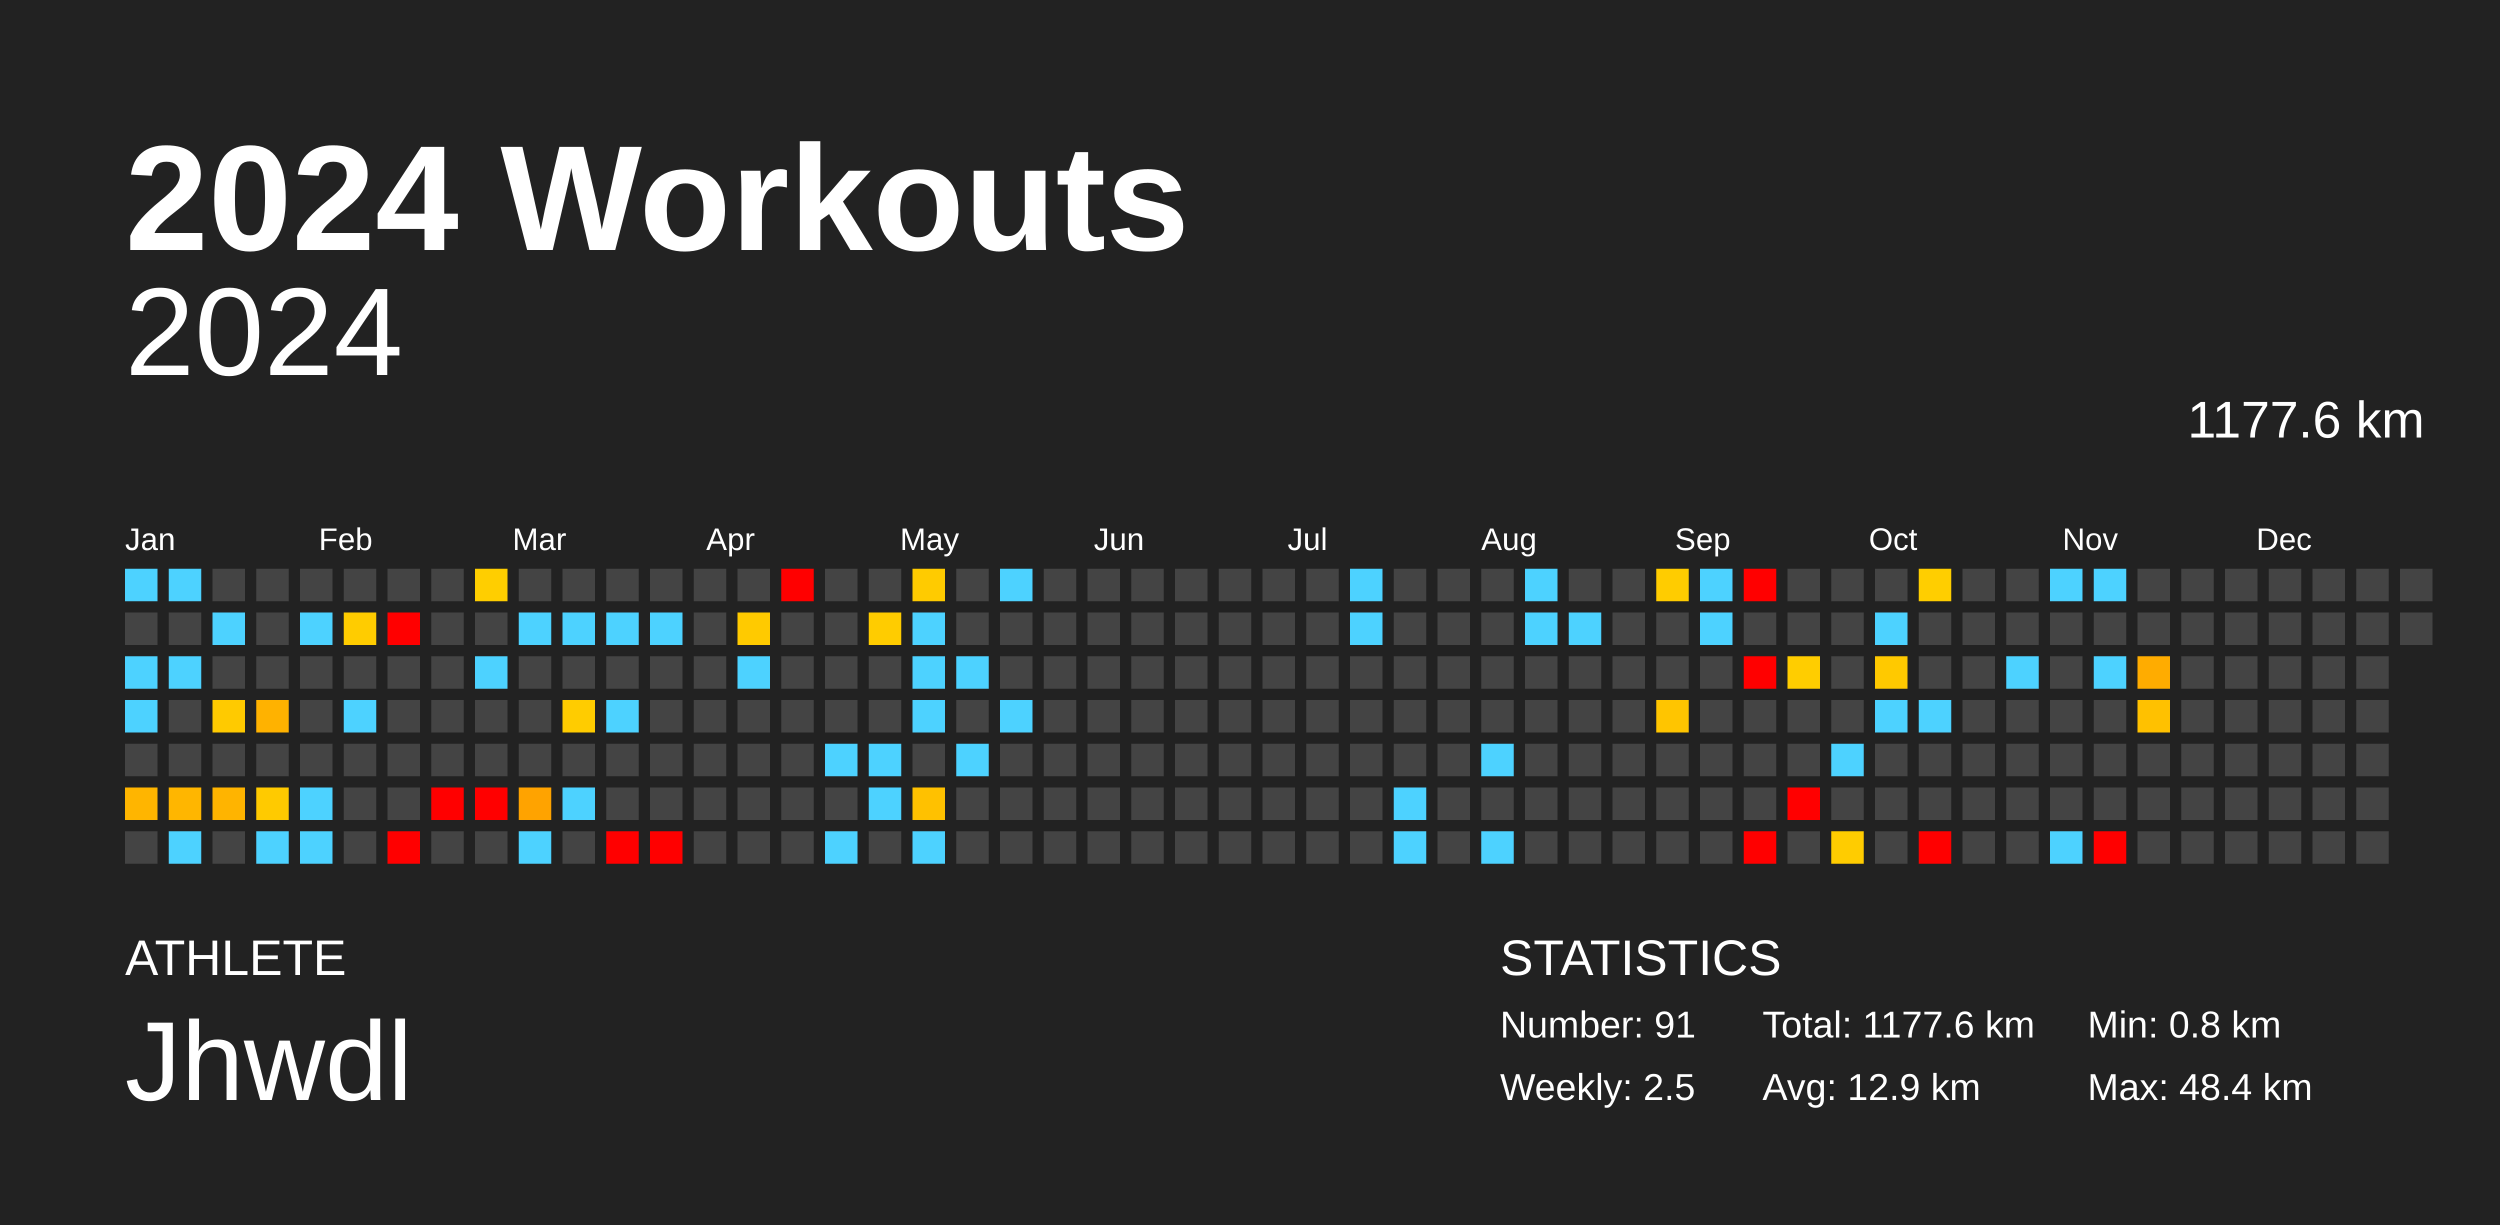
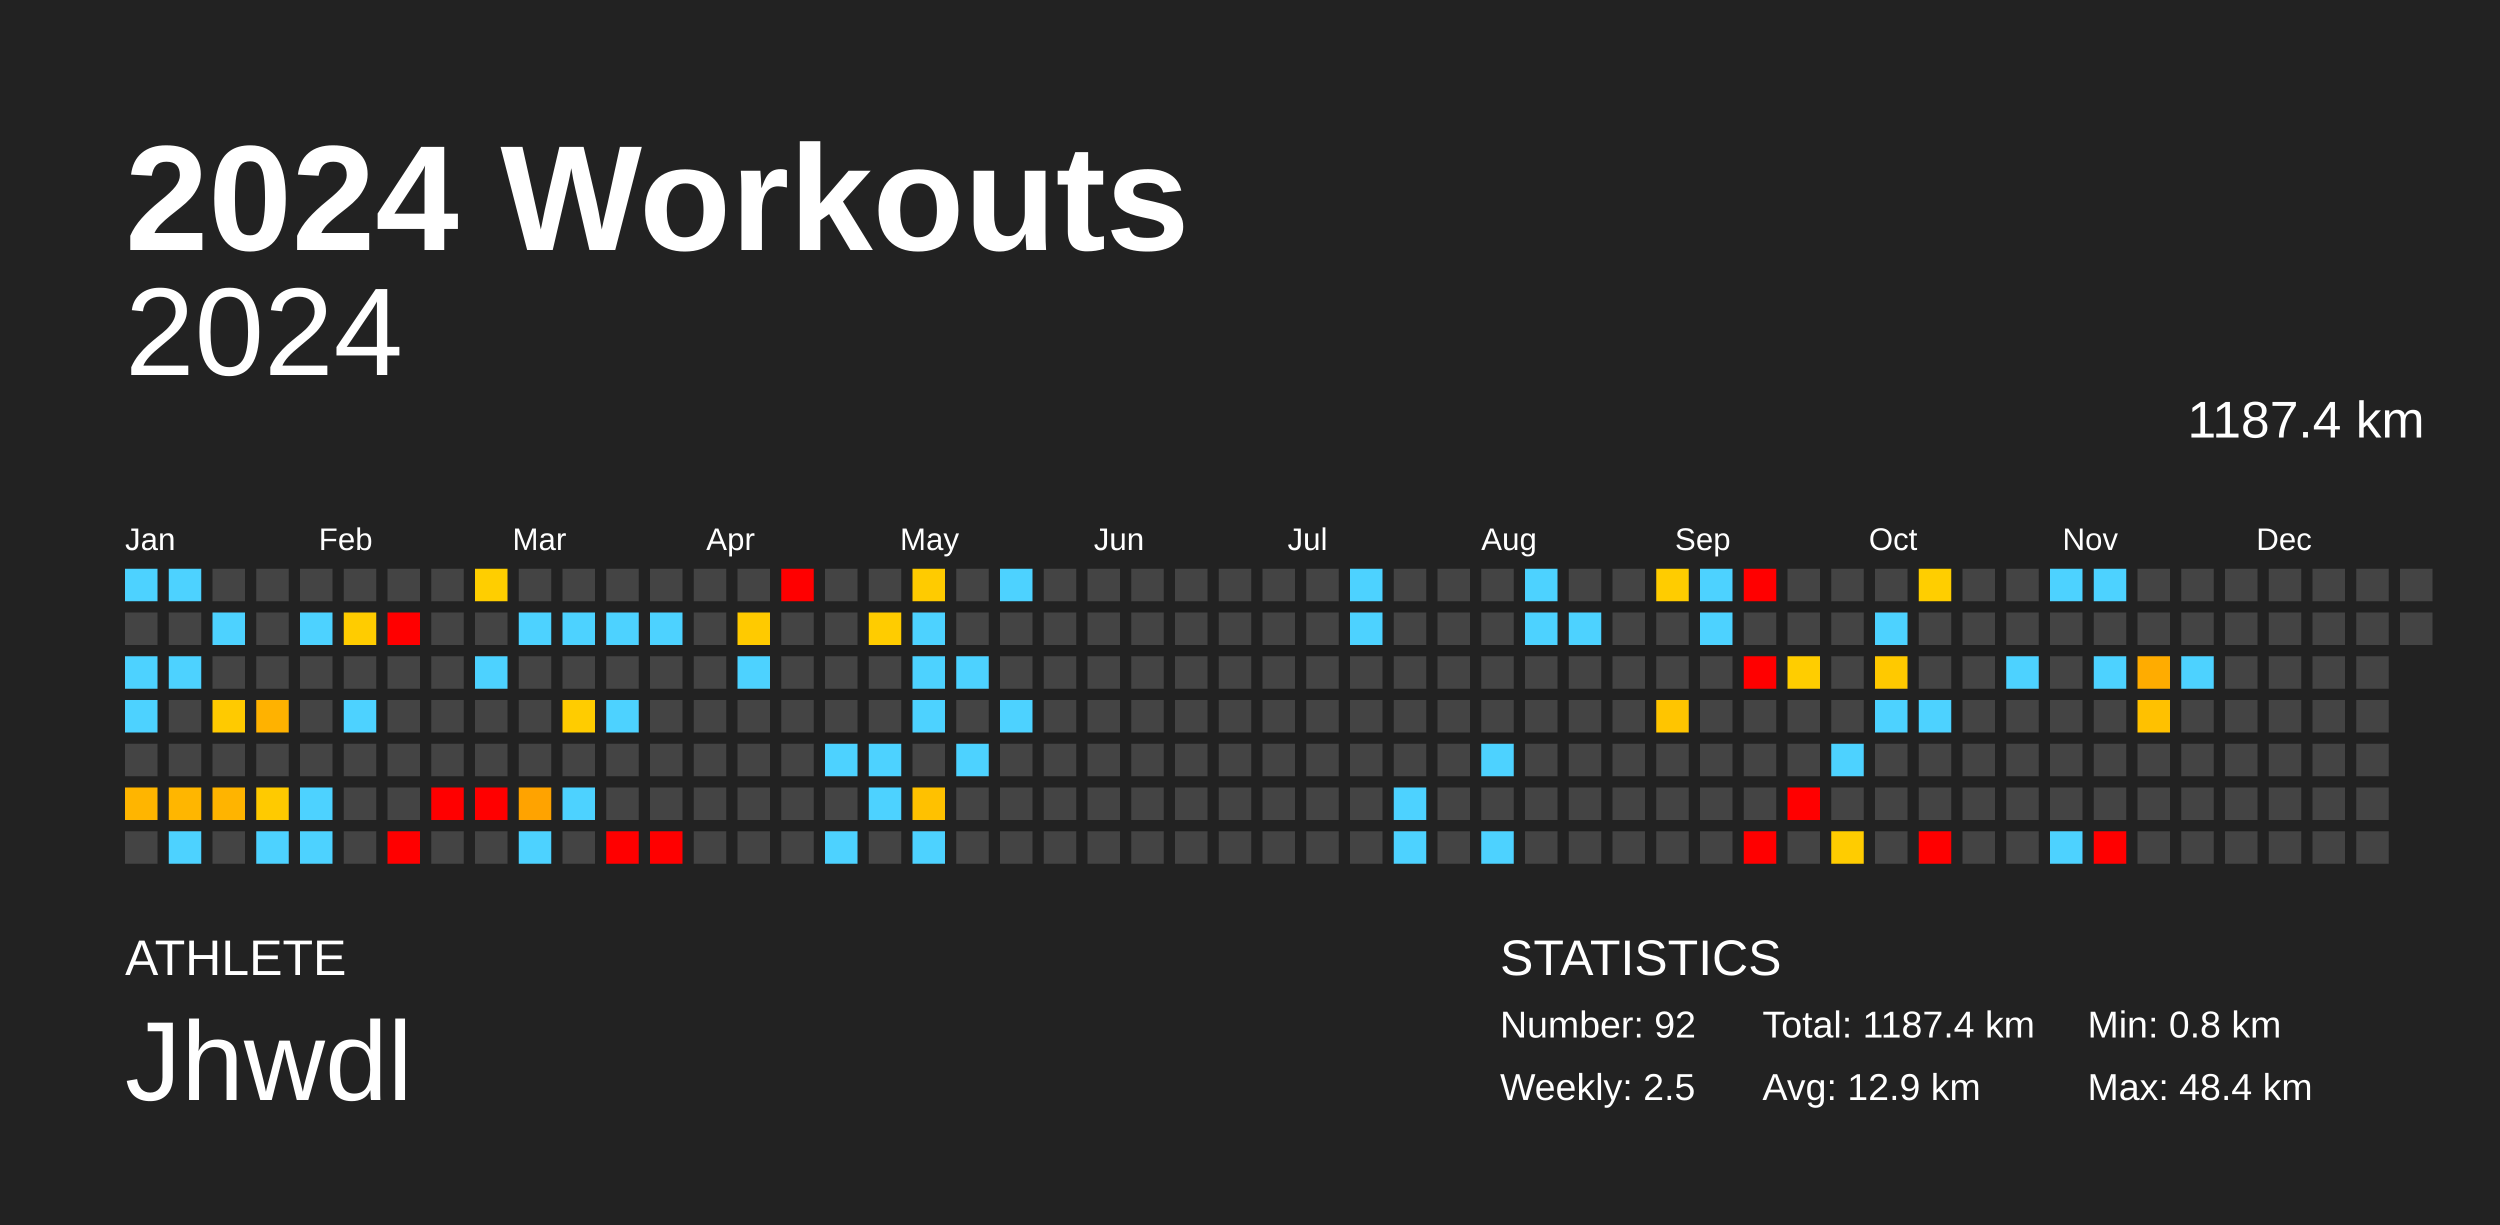
<svg xmlns="http://www.w3.org/2000/svg" baseProfile="full" height="98mm" version="1.1" viewBox="0,0,200,98" width="200mm">
  <defs />
  <rect fill="#222222" height="98" width="200" x="0" y="0" />
  <text fill="#FFFFFF" style="font-size:12px; font-family:Arial; font-weight:bold;" x="10" y="20">2024 Workouts</text>
  <text fill="#FFFFFF" style="font-size:4px; font-family:Arial" x="10" y="78">ATHLETE</text>
  <text fill="#FFFFFF" style="font-size:9px; font-family:Arial" x="10" y="88">Jhwdl</text>
  <text fill="#FFFFFF" style="font-size:4px; font-family:Arial" x="120" y="78">STATISTICS</text>
-   <text fill="#FFFFFF" style="font-size:3px; font-family:Arial" x="120" y="83">Number: 91</text>
+   <text fill="#FFFFFF" style="font-size:3px; font-family:Arial" x="120" y="83">Number: 92</text>
  <text fill="#FFFFFF" style="font-size:3px; font-family:Arial" x="120" y="88">Weekly: 2.5</text>
-   <text fill="#FFFFFF" style="font-size:3px; font-family:Arial" x="141" y="83">Total: 1177.6 km</text>
+   <text fill="#FFFFFF" style="font-size:3px; font-family:Arial" x="141" y="83">Total: 1187.4 km</text>
  <text fill="#FFFFFF" style="font-size:3px; font-family:Arial" x="141" y="88">Avg: 12.9 km</text>
  <text fill="#FFFFFF" style="font-size:3px; font-family:Arial" x="167" y="83">Min: 0.8 km</text>
  <text fill="#FFFFFF" style="font-size:3px; font-family:Arial" x="167" y="88">Max: 48.4 km</text>
  <text alignment-baseline="hanging" fill="#FFFFFF" style="font-size:10.0px; font-family:Arial;" x="10" y="30">2024</text>
-   <text alignment-baseline="hanging" fill="#FFFFFF" style="font-size:4.125px; font-family:Arial;" x="175" y="35">1177.6 km</text>
+   <text alignment-baseline="hanging" fill="#FFFFFF" style="font-size:4.125px; font-family:Arial;" x="175" y="35">1187.4 km</text>
  <text fill="#FFFFFF" style="font-size:2.5px; font-family:Arial" x="10.0" y="44">Jan</text>
  <text fill="#FFFFFF" style="font-size:2.5px; font-family:Arial" x="25.5" y="44">Feb</text>
  <text fill="#FFFFFF" style="font-size:2.5px; font-family:Arial" x="41.0" y="44">Mar</text>
  <text fill="#FFFFFF" style="font-size:2.5px; font-family:Arial" x="56.5" y="44">Apr</text>
  <text fill="#FFFFFF" style="font-size:2.5px; font-family:Arial" x="72.0" y="44">May</text>
  <text fill="#FFFFFF" style="font-size:2.5px; font-family:Arial" x="87.5" y="44">Jun</text>
  <text fill="#FFFFFF" style="font-size:2.5px; font-family:Arial" x="103.0" y="44">Jul</text>
  <text fill="#FFFFFF" style="font-size:2.5px; font-family:Arial" x="118.5" y="44">Aug</text>
  <text fill="#FFFFFF" style="font-size:2.5px; font-family:Arial" x="134.0" y="44">Sep</text>
  <text fill="#FFFFFF" style="font-size:2.5px; font-family:Arial" x="149.5" y="44">Oct</text>
  <text fill="#FFFFFF" style="font-size:2.5px; font-family:Arial" x="165.0" y="44">Nov</text>
  <text fill="#FFFFFF" style="font-size:2.5px; font-family:Arial" x="180.5" y="44">Dec</text>
  <rect fill="#4dd2ff" height="2.6" width="2.6" x="10.0" y="45.5" />
  <rect fill="#444444" height="2.6" width="2.6" x="10.0" y="49.0" />
  <rect fill="#4dd2ff" height="2.6" width="2.6" x="10.0" y="52.5" />
  <rect fill="#4dd2ff" height="2.6" width="2.6" x="10.0" y="56.0" />
  <rect fill="#444444" height="2.6" width="2.6" x="10.0" y="59.5" />
  <rect fill="#ffb500" height="2.6" width="2.6" x="10.0" y="63.0" />
  <rect fill="#444444" height="2.6" width="2.6" x="10.0" y="66.5" />
  <rect fill="#4dd2ff" height="2.6" width="2.6" x="13.5" y="45.5" />
  <rect fill="#444444" height="2.6" width="2.6" x="13.5" y="49.0" />
  <rect fill="#4dd2ff" height="2.6" width="2.6" x="13.5" y="52.5" />
  <rect fill="#444444" height="2.6" width="2.6" x="13.5" y="56.0" />
  <rect fill="#444444" height="2.6" width="2.6" x="13.5" y="59.5" />
  <rect fill="#ffb600" height="2.6" width="2.6" x="13.5" y="63.0" />
  <rect fill="#4dd2ff" height="2.6" width="2.6" x="13.5" y="66.5" />
  <rect fill="#444444" height="2.6" width="2.6" x="17.0" y="45.5" />
  <rect fill="#4dd2ff" height="2.6" width="2.6" x="17.0" y="49.0" />
  <rect fill="#444444" height="2.6" width="2.6" x="17.0" y="52.5" />
  <rect fill="#ffca00" height="2.6" width="2.6" x="17.0" y="56.0" />
  <rect fill="#444444" height="2.6" width="2.6" x="17.0" y="59.5" />
  <rect fill="#ffb400" height="2.6" width="2.6" x="17.0" y="63.0" />
  <rect fill="#444444" height="2.6" width="2.6" x="17.0" y="66.5" />
  <rect fill="#444444" height="2.6" width="2.6" x="20.5" y="45.5" />
  <rect fill="#444444" height="2.6" width="2.6" x="20.5" y="49.0" />
  <rect fill="#444444" height="2.6" width="2.6" x="20.5" y="52.5" />
  <rect fill="#ffb200" height="2.6" width="2.6" x="20.5" y="56.0" />
  <rect fill="#444444" height="2.6" width="2.6" x="20.5" y="59.5" />
  <rect fill="#ffca00" height="2.6" width="2.6" x="20.5" y="63.0" />
  <rect fill="#4dd2ff" height="2.6" width="2.6" x="20.5" y="66.5" />
  <rect fill="#444444" height="2.6" width="2.6" x="24.0" y="45.5" />
  <rect fill="#4dd2ff" height="2.6" width="2.6" x="24.0" y="49.0" />
  <rect fill="#444444" height="2.6" width="2.6" x="24.0" y="52.5" />
  <rect fill="#444444" height="2.6" width="2.6" x="24.0" y="56.0" />
  <rect fill="#444444" height="2.6" width="2.6" x="24.0" y="59.5" />
  <rect fill="#4dd2ff" height="2.6" width="2.6" x="24.0" y="63.0" />
  <rect fill="#4dd2ff" height="2.6" width="2.6" x="24.0" y="66.5" />
  <rect fill="#444444" height="2.6" width="2.6" x="27.5" y="45.5" />
  <rect fill="#ffcc00" height="2.6" width="2.6" x="27.5" y="49.0" />
  <rect fill="#444444" height="2.6" width="2.6" x="27.5" y="52.5" />
  <rect fill="#4dd2ff" height="2.6" width="2.6" x="27.5" y="56.0" />
  <rect fill="#444444" height="2.6" width="2.6" x="27.5" y="59.5" />
  <rect fill="#444444" height="2.6" width="2.6" x="27.5" y="63.0" />
  <rect fill="#444444" height="2.6" width="2.6" x="27.5" y="66.5" />
  <rect fill="#444444" height="2.6" width="2.6" x="31.0" y="45.5" />
  <rect fill="red" height="2.6" width="2.6" x="31.0" y="49.0" />
  <rect fill="#444444" height="2.6" width="2.6" x="31.0" y="52.5" />
  <rect fill="#444444" height="2.6" width="2.6" x="31.0" y="56.0" />
  <rect fill="#444444" height="2.6" width="2.6" x="31.0" y="59.5" />
  <rect fill="#444444" height="2.6" width="2.6" x="31.0" y="63.0" />
  <rect fill="red" height="2.6" width="2.6" x="31.0" y="66.5" />
  <rect fill="#444444" height="2.6" width="2.6" x="34.5" y="45.5" />
  <rect fill="#444444" height="2.6" width="2.6" x="34.5" y="49.0" />
  <rect fill="#444444" height="2.6" width="2.6" x="34.5" y="52.5" />
  <rect fill="#444444" height="2.6" width="2.6" x="34.5" y="56.0" />
  <rect fill="#444444" height="2.6" width="2.6" x="34.5" y="59.5" />
  <rect fill="red" height="2.6" width="2.6" x="34.5" y="63.0" />
  <rect fill="#444444" height="2.6" width="2.6" x="34.5" y="66.5" />
  <rect fill="#ffce00" height="2.6" width="2.6" x="38.0" y="45.5" />
  <rect fill="#444444" height="2.6" width="2.6" x="38.0" y="49.0" />
  <rect fill="#4dd2ff" height="2.6" width="2.6" x="38.0" y="52.5" />
  <rect fill="#444444" height="2.6" width="2.6" x="38.0" y="56.0" />
  <rect fill="#444444" height="2.6" width="2.6" x="38.0" y="59.5" />
  <rect fill="red" height="2.6" width="2.6" x="38.0" y="63.0" />
  <rect fill="#444444" height="2.6" width="2.6" x="38.0" y="66.5" />
  <rect fill="#444444" height="2.6" width="2.6" x="41.5" y="45.5" />
  <rect fill="#4dd2ff" height="2.6" width="2.6" x="41.5" y="49.0" />
  <rect fill="#444444" height="2.6" width="2.6" x="41.5" y="52.5" />
  <rect fill="#444444" height="2.6" width="2.6" x="41.5" y="56.0" />
  <rect fill="#444444" height="2.6" width="2.6" x="41.5" y="59.5" />
  <rect fill="#ffa300" height="2.6" width="2.6" x="41.5" y="63.0" />
  <rect fill="#4dd2ff" height="2.6" width="2.6" x="41.5" y="66.5" />
  <rect fill="#444444" height="2.6" width="2.6" x="45.0" y="45.5" />
  <rect fill="#4dd2ff" height="2.6" width="2.6" x="45.0" y="49.0" />
  <rect fill="#444444" height="2.6" width="2.6" x="45.0" y="52.5" />
  <rect fill="#ffcc00" height="2.6" width="2.6" x="45.0" y="56.0" />
  <rect fill="#444444" height="2.6" width="2.6" x="45.0" y="59.5" />
  <rect fill="#4dd2ff" height="2.6" width="2.6" x="45.0" y="63.0" />
  <rect fill="#444444" height="2.6" width="2.6" x="45.0" y="66.5" />
  <rect fill="#444444" height="2.6" width="2.6" x="48.5" y="45.5" />
  <rect fill="#4dd2ff" height="2.6" width="2.6" x="48.5" y="49.0" />
  <rect fill="#444444" height="2.6" width="2.6" x="48.5" y="52.5" />
  <rect fill="#4dd2ff" height="2.6" width="2.6" x="48.5" y="56.0" />
  <rect fill="#444444" height="2.6" width="2.6" x="48.5" y="59.5" />
  <rect fill="#444444" height="2.6" width="2.6" x="48.5" y="63.0" />
  <rect fill="red" height="2.6" width="2.6" x="48.5" y="66.5" />
  <rect fill="#444444" height="2.6" width="2.6" x="52.0" y="45.5" />
  <rect fill="#4dd2ff" height="2.6" width="2.6" x="52.0" y="49.0" />
  <rect fill="#444444" height="2.6" width="2.6" x="52.0" y="52.5" />
  <rect fill="#444444" height="2.6" width="2.6" x="52.0" y="56.0" />
  <rect fill="#444444" height="2.6" width="2.6" x="52.0" y="59.5" />
  <rect fill="#444444" height="2.6" width="2.6" x="52.0" y="63.0" />
  <rect fill="red" height="2.6" width="2.6" x="52.0" y="66.5" />
  <rect fill="#444444" height="2.6" width="2.6" x="55.5" y="45.5" />
  <rect fill="#444444" height="2.6" width="2.6" x="55.5" y="49.0" />
  <rect fill="#444444" height="2.6" width="2.6" x="55.5" y="52.5" />
  <rect fill="#444444" height="2.6" width="2.6" x="55.5" y="56.0" />
  <rect fill="#444444" height="2.6" width="2.6" x="55.5" y="59.5" />
  <rect fill="#444444" height="2.6" width="2.6" x="55.5" y="63.0" />
  <rect fill="#444444" height="2.6" width="2.6" x="55.5" y="66.5" />
  <rect fill="#444444" height="2.6" width="2.6" x="59.0" y="45.5" />
  <rect fill="#ffca00" height="2.6" width="2.6" x="59.0" y="49.0" />
  <rect fill="#4dd2ff" height="2.6" width="2.6" x="59.0" y="52.5" />
  <rect fill="#444444" height="2.6" width="2.6" x="59.0" y="56.0" />
  <rect fill="#444444" height="2.6" width="2.6" x="59.0" y="59.5" />
  <rect fill="#444444" height="2.6" width="2.6" x="59.0" y="63.0" />
  <rect fill="#444444" height="2.6" width="2.6" x="59.0" y="66.5" />
  <rect fill="red" height="2.6" width="2.6" x="62.5" y="45.5" />
  <rect fill="#444444" height="2.6" width="2.6" x="62.5" y="49.0" />
  <rect fill="#444444" height="2.6" width="2.6" x="62.5" y="52.5" />
  <rect fill="#444444" height="2.6" width="2.6" x="62.5" y="56.0" />
  <rect fill="#444444" height="2.6" width="2.6" x="62.5" y="59.5" />
  <rect fill="#444444" height="2.6" width="2.6" x="62.5" y="63.0" />
  <rect fill="#444444" height="2.6" width="2.6" x="62.5" y="66.5" />
  <rect fill="#444444" height="2.6" width="2.6" x="66.0" y="45.5" />
  <rect fill="#444444" height="2.6" width="2.6" x="66.0" y="49.0" />
  <rect fill="#444444" height="2.6" width="2.6" x="66.0" y="52.5" />
  <rect fill="#444444" height="2.6" width="2.6" x="66.0" y="56.0" />
  <rect fill="#4dd2ff" height="2.6" width="2.6" x="66.0" y="59.5" />
  <rect fill="#444444" height="2.6" width="2.6" x="66.0" y="63.0" />
  <rect fill="#4dd2ff" height="2.6" width="2.6" x="66.0" y="66.5" />
  <rect fill="#444444" height="2.6" width="2.6" x="69.5" y="45.5" />
  <rect fill="#ffcc00" height="2.6" width="2.6" x="69.5" y="49.0" />
  <rect fill="#444444" height="2.6" width="2.6" x="69.5" y="52.5" />
  <rect fill="#444444" height="2.6" width="2.6" x="69.5" y="56.0" />
  <rect fill="#4dd2ff" height="2.6" width="2.6" x="69.5" y="59.5" />
  <rect fill="#4dd2ff" height="2.6" width="2.6" x="69.5" y="63.0" />
  <rect fill="#444444" height="2.6" width="2.6" x="69.5" y="66.5" />
  <rect fill="#ffcb00" height="2.6" width="2.6" x="73.0" y="45.5" />
  <rect fill="#4dd2ff" height="2.6" width="2.6" x="73.0" y="49.0" />
  <rect fill="#4dd2ff" height="2.6" width="2.6" x="73.0" y="52.5" />
  <rect fill="#4dd2ff" height="2.6" width="2.6" x="73.0" y="56.0" />
  <rect fill="#444444" height="2.6" width="2.6" x="73.0" y="59.5" />
  <rect fill="#ffc100" height="2.6" width="2.6" x="73.0" y="63.0" />
  <rect fill="#4dd2ff" height="2.6" width="2.6" x="73.0" y="66.5" />
  <rect fill="#444444" height="2.6" width="2.6" x="76.5" y="45.5" />
  <rect fill="#444444" height="2.6" width="2.6" x="76.5" y="49.0" />
  <rect fill="#4dd2ff" height="2.6" width="2.6" x="76.5" y="52.5" />
  <rect fill="#444444" height="2.6" width="2.6" x="76.5" y="56.0" />
  <rect fill="#4dd2ff" height="2.6" width="2.6" x="76.5" y="59.5" />
  <rect fill="#444444" height="2.6" width="2.6" x="76.5" y="63.0" />
  <rect fill="#444444" height="2.6" width="2.6" x="76.5" y="66.5" />
  <rect fill="#4dd2ff" height="2.6" width="2.6" x="80.0" y="45.5" />
  <rect fill="#444444" height="2.6" width="2.6" x="80.0" y="49.0" />
  <rect fill="#444444" height="2.6" width="2.6" x="80.0" y="52.5" />
  <rect fill="#4dd2ff" height="2.6" width="2.6" x="80.0" y="56.0" />
  <rect fill="#444444" height="2.6" width="2.6" x="80.0" y="59.5" />
  <rect fill="#444444" height="2.6" width="2.6" x="80.0" y="63.0" />
  <rect fill="#444444" height="2.6" width="2.6" x="80.0" y="66.5" />
  <rect fill="#444444" height="2.6" width="2.6" x="83.5" y="45.5" />
  <rect fill="#444444" height="2.6" width="2.6" x="83.5" y="49.0" />
  <rect fill="#444444" height="2.6" width="2.6" x="83.5" y="52.5" />
  <rect fill="#444444" height="2.6" width="2.6" x="83.5" y="56.0" />
  <rect fill="#444444" height="2.6" width="2.6" x="83.5" y="59.5" />
  <rect fill="#444444" height="2.6" width="2.6" x="83.5" y="63.0" />
  <rect fill="#444444" height="2.6" width="2.6" x="83.5" y="66.5" />
  <rect fill="#444444" height="2.6" width="2.6" x="87.0" y="45.5" />
  <rect fill="#444444" height="2.6" width="2.6" x="87.0" y="49.0" />
  <rect fill="#444444" height="2.6" width="2.6" x="87.0" y="52.5" />
  <rect fill="#444444" height="2.6" width="2.6" x="87.0" y="56.0" />
  <rect fill="#444444" height="2.6" width="2.6" x="87.0" y="59.5" />
  <rect fill="#444444" height="2.6" width="2.6" x="87.0" y="63.0" />
  <rect fill="#444444" height="2.6" width="2.6" x="87.0" y="66.5" />
  <rect fill="#444444" height="2.6" width="2.6" x="90.5" y="45.5" />
  <rect fill="#444444" height="2.6" width="2.6" x="90.5" y="49.0" />
  <rect fill="#444444" height="2.6" width="2.6" x="90.5" y="52.5" />
  <rect fill="#444444" height="2.6" width="2.6" x="90.5" y="56.0" />
  <rect fill="#444444" height="2.6" width="2.6" x="90.5" y="59.5" />
  <rect fill="#444444" height="2.6" width="2.6" x="90.5" y="63.0" />
  <rect fill="#444444" height="2.6" width="2.6" x="90.5" y="66.5" />
  <rect fill="#444444" height="2.6" width="2.6" x="94.0" y="45.5" />
  <rect fill="#444444" height="2.6" width="2.6" x="94.0" y="49.0" />
  <rect fill="#444444" height="2.6" width="2.6" x="94.0" y="52.5" />
  <rect fill="#444444" height="2.6" width="2.6" x="94.0" y="56.0" />
  <rect fill="#444444" height="2.6" width="2.6" x="94.0" y="59.5" />
  <rect fill="#444444" height="2.6" width="2.6" x="94.0" y="63.0" />
  <rect fill="#444444" height="2.6" width="2.6" x="94.0" y="66.5" />
  <rect fill="#444444" height="2.6" width="2.6" x="97.5" y="45.5" />
  <rect fill="#444444" height="2.6" width="2.6" x="97.5" y="49.0" />
  <rect fill="#444444" height="2.6" width="2.6" x="97.5" y="52.5" />
  <rect fill="#444444" height="2.6" width="2.6" x="97.5" y="56.0" />
  <rect fill="#444444" height="2.6" width="2.6" x="97.5" y="59.5" />
  <rect fill="#444444" height="2.6" width="2.6" x="97.5" y="63.0" />
  <rect fill="#444444" height="2.6" width="2.6" x="97.5" y="66.5" />
  <rect fill="#444444" height="2.6" width="2.6" x="101.0" y="45.5" />
  <rect fill="#444444" height="2.6" width="2.6" x="101.0" y="49.0" />
  <rect fill="#444444" height="2.6" width="2.6" x="101.0" y="52.5" />
  <rect fill="#444444" height="2.6" width="2.6" x="101.0" y="56.0" />
  <rect fill="#444444" height="2.6" width="2.6" x="101.0" y="59.5" />
  <rect fill="#444444" height="2.6" width="2.6" x="101.0" y="63.0" />
  <rect fill="#444444" height="2.6" width="2.6" x="101.0" y="66.5" />
  <rect fill="#444444" height="2.6" width="2.6" x="104.5" y="45.5" />
  <rect fill="#444444" height="2.6" width="2.6" x="104.5" y="49.0" />
  <rect fill="#444444" height="2.6" width="2.6" x="104.5" y="52.5" />
  <rect fill="#444444" height="2.6" width="2.6" x="104.5" y="56.0" />
  <rect fill="#444444" height="2.6" width="2.6" x="104.5" y="59.5" />
  <rect fill="#444444" height="2.6" width="2.6" x="104.5" y="63.0" />
  <rect fill="#444444" height="2.6" width="2.6" x="104.5" y="66.5" />
  <rect fill="#4dd2ff" height="2.6" width="2.6" x="108.0" y="45.5" />
  <rect fill="#4dd2ff" height="2.6" width="2.6" x="108.0" y="49.0" />
  <rect fill="#444444" height="2.6" width="2.6" x="108.0" y="52.5" />
  <rect fill="#444444" height="2.6" width="2.6" x="108.0" y="56.0" />
  <rect fill="#444444" height="2.6" width="2.6" x="108.0" y="59.5" />
  <rect fill="#444444" height="2.6" width="2.6" x="108.0" y="63.0" />
  <rect fill="#444444" height="2.6" width="2.6" x="108.0" y="66.5" />
  <rect fill="#444444" height="2.6" width="2.6" x="111.5" y="45.5" />
  <rect fill="#444444" height="2.6" width="2.6" x="111.5" y="49.0" />
  <rect fill="#444444" height="2.6" width="2.6" x="111.5" y="52.5" />
  <rect fill="#444444" height="2.6" width="2.6" x="111.5" y="56.0" />
  <rect fill="#444444" height="2.6" width="2.6" x="111.5" y="59.5" />
  <rect fill="#4dd2ff" height="2.6" width="2.6" x="111.5" y="63.0" />
  <rect fill="#4dd2ff" height="2.6" width="2.6" x="111.5" y="66.5" />
  <rect fill="#444444" height="2.6" width="2.6" x="115.0" y="45.5" />
  <rect fill="#444444" height="2.6" width="2.6" x="115.0" y="49.0" />
  <rect fill="#444444" height="2.6" width="2.6" x="115.0" y="52.5" />
  <rect fill="#444444" height="2.6" width="2.6" x="115.0" y="56.0" />
  <rect fill="#444444" height="2.6" width="2.6" x="115.0" y="59.5" />
  <rect fill="#444444" height="2.6" width="2.6" x="115.0" y="63.0" />
  <rect fill="#444444" height="2.6" width="2.6" x="115.0" y="66.5" />
  <rect fill="#444444" height="2.6" width="2.6" x="118.5" y="45.5" />
  <rect fill="#444444" height="2.6" width="2.6" x="118.5" y="49.0" />
  <rect fill="#444444" height="2.6" width="2.6" x="118.5" y="52.5" />
  <rect fill="#444444" height="2.6" width="2.6" x="118.5" y="56.0" />
  <rect fill="#4dd2ff" height="2.6" width="2.6" x="118.5" y="59.5" />
  <rect fill="#444444" height="2.6" width="2.6" x="118.5" y="63.0" />
  <rect fill="#4dd2ff" height="2.6" width="2.6" x="118.5" y="66.5" />
  <rect fill="#4dd2ff" height="2.6" width="2.6" x="122.0" y="45.5" />
  <rect fill="#4dd2ff" height="2.6" width="2.6" x="122.0" y="49.0" />
  <rect fill="#444444" height="2.6" width="2.6" x="122.0" y="52.5" />
  <rect fill="#444444" height="2.6" width="2.6" x="122.0" y="56.0" />
  <rect fill="#444444" height="2.6" width="2.6" x="122.0" y="59.5" />
  <rect fill="#444444" height="2.6" width="2.6" x="122.0" y="63.0" />
  <rect fill="#444444" height="2.6" width="2.6" x="122.0" y="66.5" />
  <rect fill="#444444" height="2.6" width="2.6" x="125.5" y="45.5" />
  <rect fill="#4dd2ff" height="2.6" width="2.6" x="125.5" y="49.0" />
  <rect fill="#444444" height="2.6" width="2.6" x="125.5" y="52.5" />
  <rect fill="#444444" height="2.6" width="2.6" x="125.5" y="56.0" />
  <rect fill="#444444" height="2.6" width="2.6" x="125.5" y="59.5" />
  <rect fill="#444444" height="2.6" width="2.6" x="125.5" y="63.0" />
  <rect fill="#444444" height="2.6" width="2.6" x="125.5" y="66.5" />
  <rect fill="#444444" height="2.6" width="2.6" x="129.0" y="45.5" />
  <rect fill="#444444" height="2.6" width="2.6" x="129.0" y="49.0" />
  <rect fill="#444444" height="2.6" width="2.6" x="129.0" y="52.5" />
  <rect fill="#444444" height="2.6" width="2.6" x="129.0" y="56.0" />
  <rect fill="#444444" height="2.6" width="2.6" x="129.0" y="59.5" />
  <rect fill="#444444" height="2.6" width="2.6" x="129.0" y="63.0" />
  <rect fill="#444444" height="2.6" width="2.6" x="129.0" y="66.5" />
  <rect fill="#ffcc00" height="2.6" width="2.6" x="132.5" y="45.5" />
  <rect fill="#444444" height="2.6" width="2.6" x="132.5" y="49.0" />
  <rect fill="#444444" height="2.6" width="2.6" x="132.5" y="52.5" />
  <rect fill="#ffc500" height="2.6" width="2.6" x="132.5" y="56.0" />
  <rect fill="#444444" height="2.6" width="2.6" x="132.5" y="59.5" />
  <rect fill="#444444" height="2.6" width="2.6" x="132.5" y="63.0" />
  <rect fill="#444444" height="2.6" width="2.6" x="132.5" y="66.5" />
  <rect fill="#4dd2ff" height="2.6" width="2.6" x="136.0" y="45.5" />
  <rect fill="#4dd2ff" height="2.6" width="2.6" x="136.0" y="49.0" />
  <rect fill="#444444" height="2.6" width="2.6" x="136.0" y="52.5" />
  <rect fill="#444444" height="2.6" width="2.6" x="136.0" y="56.0" />
  <rect fill="#444444" height="2.6" width="2.6" x="136.0" y="59.5" />
  <rect fill="#444444" height="2.6" width="2.6" x="136.0" y="63.0" />
  <rect fill="#444444" height="2.6" width="2.6" x="136.0" y="66.5" />
  <rect fill="red" height="2.6" width="2.6" x="139.5" y="45.5" />
  <rect fill="#444444" height="2.6" width="2.6" x="139.5" y="49.0" />
  <rect fill="red" height="2.6" width="2.6" x="139.5" y="52.5" />
  <rect fill="#444444" height="2.6" width="2.6" x="139.5" y="56.0" />
  <rect fill="#444444" height="2.6" width="2.6" x="139.5" y="59.5" />
  <rect fill="#444444" height="2.6" width="2.6" x="139.5" y="63.0" />
  <rect fill="red" height="2.6" width="2.6" x="139.5" y="66.5" />
  <rect fill="#444444" height="2.6" width="2.6" x="143.0" y="45.5" />
  <rect fill="#444444" height="2.6" width="2.6" x="143.0" y="49.0" />
  <rect fill="#ffcd00" height="2.6" width="2.6" x="143.0" y="52.5" />
  <rect fill="#444444" height="2.6" width="2.6" x="143.0" y="56.0" />
  <rect fill="#444444" height="2.6" width="2.6" x="143.0" y="59.5" />
  <rect fill="red" height="2.6" width="2.6" x="143.0" y="63.0" />
  <rect fill="#444444" height="2.6" width="2.6" x="143.0" y="66.5" />
  <rect fill="#444444" height="2.6" width="2.6" x="146.5" y="45.5" />
  <rect fill="#444444" height="2.6" width="2.6" x="146.5" y="49.0" />
  <rect fill="#444444" height="2.6" width="2.6" x="146.5" y="52.5" />
  <rect fill="#444444" height="2.6" width="2.6" x="146.5" y="56.0" />
  <rect fill="#4dd2ff" height="2.6" width="2.6" x="146.5" y="59.5" />
  <rect fill="#444444" height="2.6" width="2.6" x="146.5" y="63.0" />
  <rect fill="#ffcc00" height="2.6" width="2.6" x="146.5" y="66.5" />
  <rect fill="#444444" height="2.6" width="2.6" x="150.0" y="45.5" />
  <rect fill="#4dd2ff" height="2.6" width="2.6" x="150.0" y="49.0" />
  <rect fill="#ffc900" height="2.6" width="2.6" x="150.0" y="52.5" />
  <rect fill="#4dd2ff" height="2.6" width="2.6" x="150.0" y="56.0" />
  <rect fill="#444444" height="2.6" width="2.6" x="150.0" y="59.5" />
  <rect fill="#444444" height="2.6" width="2.6" x="150.0" y="63.0" />
  <rect fill="#444444" height="2.6" width="2.6" x="150.0" y="66.5" />
  <rect fill="#ffce00" height="2.6" width="2.6" x="153.5" y="45.5" />
  <rect fill="#444444" height="2.6" width="2.6" x="153.5" y="49.0" />
  <rect fill="#444444" height="2.6" width="2.6" x="153.5" y="52.5" />
  <rect fill="#4dd2ff" height="2.6" width="2.6" x="153.5" y="56.0" />
  <rect fill="#444444" height="2.6" width="2.6" x="153.5" y="59.5" />
  <rect fill="#444444" height="2.6" width="2.6" x="153.5" y="63.0" />
  <rect fill="red" height="2.6" width="2.6" x="153.5" y="66.5" />
  <rect fill="#444444" height="2.6" width="2.6" x="157.0" y="45.5" />
  <rect fill="#444444" height="2.6" width="2.6" x="157.0" y="49.0" />
  <rect fill="#444444" height="2.6" width="2.6" x="157.0" y="52.5" />
  <rect fill="#444444" height="2.6" width="2.6" x="157.0" y="56.0" />
  <rect fill="#444444" height="2.6" width="2.6" x="157.0" y="59.5" />
  <rect fill="#444444" height="2.6" width="2.6" x="157.0" y="63.0" />
  <rect fill="#444444" height="2.6" width="2.6" x="157.0" y="66.5" />
  <rect fill="#444444" height="2.6" width="2.6" x="160.5" y="45.5" />
  <rect fill="#444444" height="2.6" width="2.6" x="160.5" y="49.0" />
  <rect fill="#4dd2ff" height="2.6" width="2.6" x="160.5" y="52.5" />
  <rect fill="#444444" height="2.6" width="2.6" x="160.5" y="56.0" />
  <rect fill="#444444" height="2.6" width="2.6" x="160.5" y="59.5" />
  <rect fill="#444444" height="2.6" width="2.6" x="160.5" y="63.0" />
  <rect fill="#444444" height="2.6" width="2.6" x="160.5" y="66.5" />
  <rect fill="#4dd2ff" height="2.6" width="2.6" x="164.0" y="45.5" />
  <rect fill="#444444" height="2.6" width="2.6" x="164.0" y="49.0" />
  <rect fill="#444444" height="2.6" width="2.6" x="164.0" y="52.5" />
  <rect fill="#444444" height="2.6" width="2.6" x="164.0" y="56.0" />
  <rect fill="#444444" height="2.6" width="2.6" x="164.0" y="59.5" />
  <rect fill="#444444" height="2.6" width="2.6" x="164.0" y="63.0" />
  <rect fill="#4dd2ff" height="2.6" width="2.6" x="164.0" y="66.5" />
  <rect fill="#4dd2ff" height="2.6" width="2.6" x="167.5" y="45.5" />
  <rect fill="#444444" height="2.6" width="2.6" x="167.5" y="49.0" />
  <rect fill="#4dd2ff" height="2.6" width="2.6" x="167.5" y="52.5" />
  <rect fill="#444444" height="2.6" width="2.6" x="167.5" y="56.0" />
  <rect fill="#444444" height="2.6" width="2.6" x="167.5" y="59.5" />
  <rect fill="#444444" height="2.6" width="2.6" x="167.5" y="63.0" />
  <rect fill="red" height="2.6" width="2.6" x="167.5" y="66.5" />
  <rect fill="#444444" height="2.6" width="2.6" x="171.0" y="45.5" />
  <rect fill="#444444" height="2.6" width="2.6" x="171.0" y="49.0" />
  <rect fill="#ffac00" height="2.6" width="2.6" x="171.0" y="52.5" />
  <rect fill="#ffc100" height="2.6" width="2.6" x="171.0" y="56.0" />
  <rect fill="#444444" height="2.6" width="2.6" x="171.0" y="59.5" />
  <rect fill="#444444" height="2.6" width="2.6" x="171.0" y="63.0" />
  <rect fill="#444444" height="2.6" width="2.6" x="171.0" y="66.5" />
  <rect fill="#444444" height="2.6" width="2.6" x="174.5" y="45.5" />
  <rect fill="#444444" height="2.6" width="2.6" x="174.5" y="49.0" />
-   <rect fill="#444444" height="2.6" width="2.6" x="174.5" y="52.5" />
+   <rect fill="#4dd2ff" height="2.6" width="2.6" x="174.5" y="52.5" />
  <rect fill="#444444" height="2.6" width="2.6" x="174.5" y="56.0" />
  <rect fill="#444444" height="2.6" width="2.6" x="174.5" y="59.5" />
  <rect fill="#444444" height="2.6" width="2.6" x="174.5" y="63.0" />
  <rect fill="#444444" height="2.6" width="2.6" x="174.5" y="66.5" />
  <rect fill="#444444" height="2.6" width="2.6" x="178.0" y="45.5" />
  <rect fill="#444444" height="2.6" width="2.6" x="178.0" y="49.0" />
  <rect fill="#444444" height="2.6" width="2.6" x="178.0" y="52.5" />
  <rect fill="#444444" height="2.6" width="2.6" x="178.0" y="56.0" />
  <rect fill="#444444" height="2.6" width="2.6" x="178.0" y="59.5" />
  <rect fill="#444444" height="2.6" width="2.6" x="178.0" y="63.0" />
  <rect fill="#444444" height="2.6" width="2.6" x="178.0" y="66.5" />
  <rect fill="#444444" height="2.6" width="2.6" x="181.5" y="45.5" />
  <rect fill="#444444" height="2.6" width="2.6" x="181.5" y="49.0" />
  <rect fill="#444444" height="2.6" width="2.6" x="181.5" y="52.5" />
  <rect fill="#444444" height="2.6" width="2.6" x="181.5" y="56.0" />
  <rect fill="#444444" height="2.6" width="2.6" x="181.5" y="59.5" />
  <rect fill="#444444" height="2.6" width="2.6" x="181.5" y="63.0" />
  <rect fill="#444444" height="2.6" width="2.6" x="181.5" y="66.5" />
  <rect fill="#444444" height="2.6" width="2.6" x="185.0" y="45.5" />
  <rect fill="#444444" height="2.6" width="2.6" x="185.0" y="49.0" />
  <rect fill="#444444" height="2.6" width="2.6" x="185.0" y="52.5" />
  <rect fill="#444444" height="2.6" width="2.6" x="185.0" y="56.0" />
  <rect fill="#444444" height="2.6" width="2.6" x="185.0" y="59.5" />
  <rect fill="#444444" height="2.6" width="2.6" x="185.0" y="63.0" />
  <rect fill="#444444" height="2.6" width="2.6" x="185.0" y="66.5" />
  <rect fill="#444444" height="2.6" width="2.6" x="188.5" y="45.5" />
  <rect fill="#444444" height="2.6" width="2.6" x="188.5" y="49.0" />
  <rect fill="#444444" height="2.6" width="2.6" x="188.5" y="52.5" />
  <rect fill="#444444" height="2.6" width="2.6" x="188.5" y="56.0" />
  <rect fill="#444444" height="2.6" width="2.6" x="188.5" y="59.5" />
  <rect fill="#444444" height="2.6" width="2.6" x="188.5" y="63.0" />
  <rect fill="#444444" height="2.6" width="2.6" x="188.5" y="66.5" />
  <rect fill="#444444" height="2.6" width="2.6" x="192.0" y="45.5" />
  <rect fill="#444444" height="2.6" width="2.6" x="192.0" y="49.0" />
</svg>
